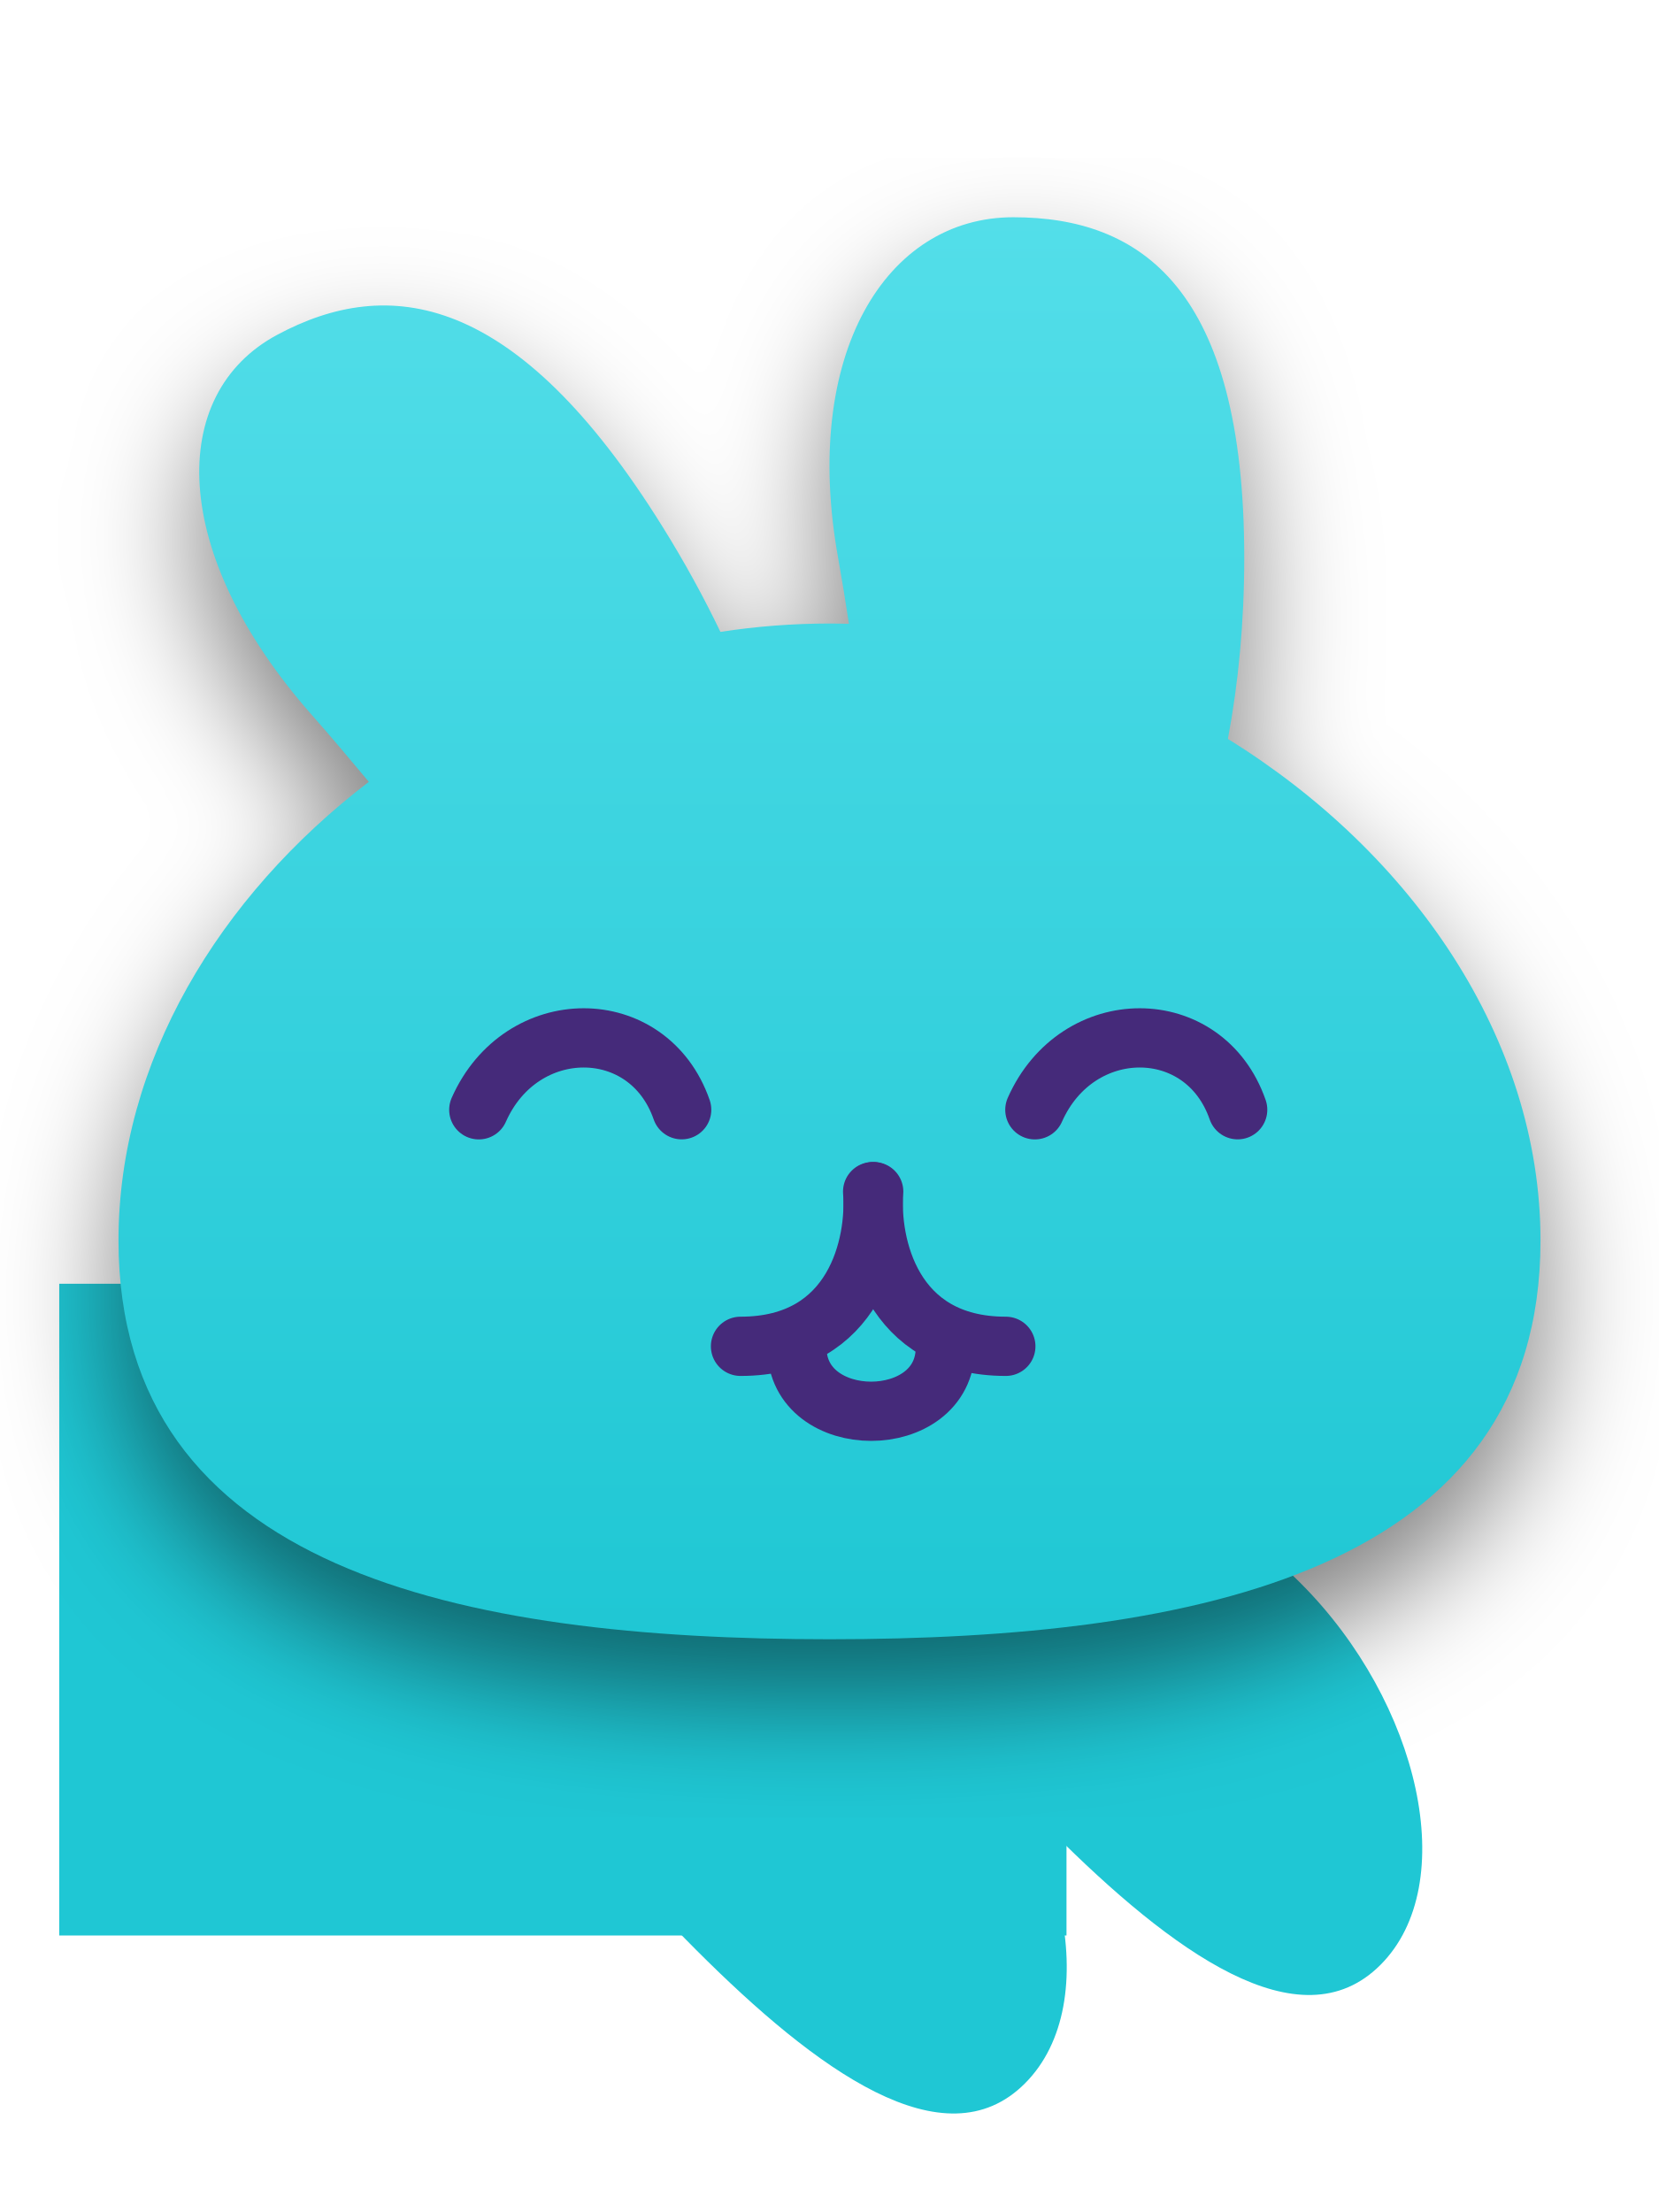
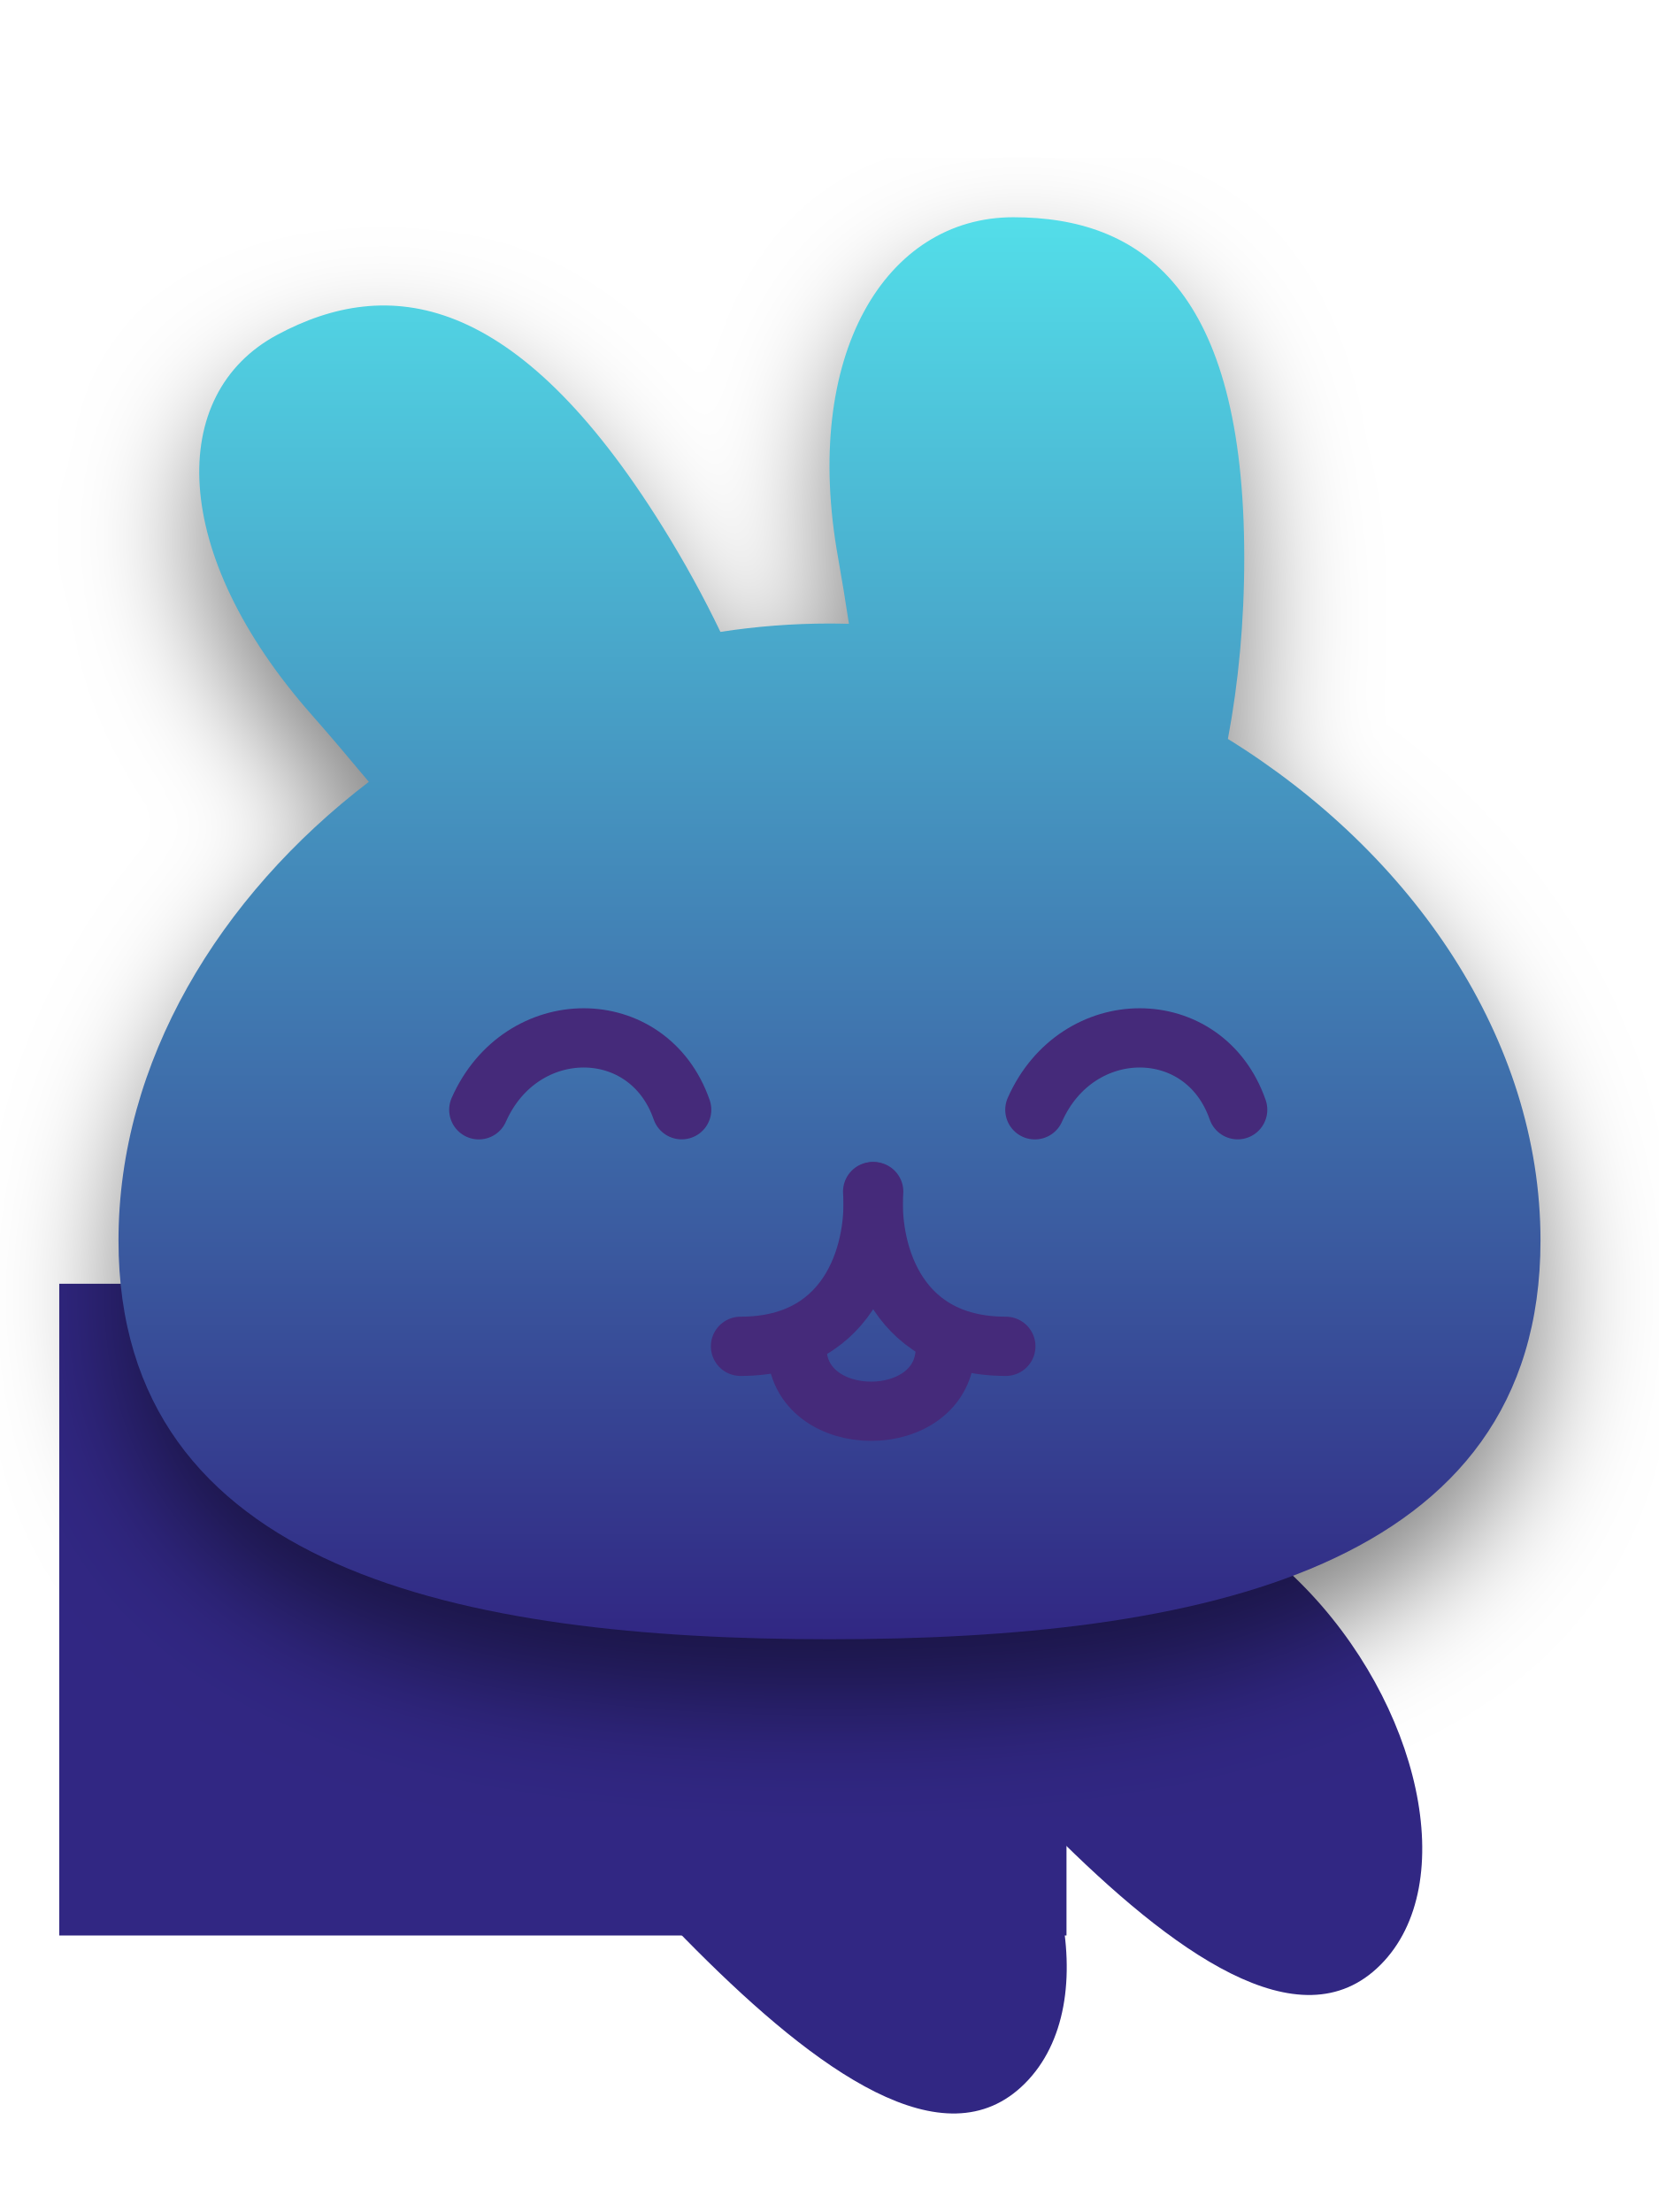
<svg xmlns="http://www.w3.org/2000/svg" width="24" height="32" viewBox="0 0 28 32" fill="none">
-   <rect x="1" y="19" width="17" height="11" fill="#1FC7D4" />
-   <path d="M9.507 24.706C8.146 26.067 9.738 28.231 11.755 30.249C13.773 32.267 15.938 33.858 17.298 32.497C18.659 31.137 17.968 28.071 15.951 26.053C13.933 24.036 10.868 23.345 9.507 24.706Z" fill="#1FC7D4" />
-   <path d="M15.507 22.706C14.146 24.067 15.738 26.231 17.756 28.249C19.773 30.267 21.938 31.858 23.298 30.497C24.659 29.137 23.968 26.071 21.951 24.053C19.933 22.036 16.868 21.345 15.507 22.706Z" fill="#1FC7D4" />
+   <rect x="1" y="19" width="17" height="11" fill="#312783" />
+   <path d="M9.507 24.706C8.146 26.067 9.738 28.231 11.755 30.249C13.773 32.267 15.938 33.858 17.298 32.497C18.659 31.137 17.968 28.071 15.951 26.053C13.933 24.036 10.868 23.345 9.507 24.706Z" fill="#312783" />
+   <path d="M15.507 22.706C14.146 24.067 15.738 26.231 17.756 28.249C19.773 30.267 21.938 31.858 23.298 30.497C24.659 29.137 23.968 26.071 21.951 24.053C19.933 22.036 16.868 21.345 15.507 22.706Z" fill="#312783" />
  <g filter="url(#filter0_d)">
    <path fill-rule="evenodd" clip-rule="evenodd" d="M14.146 6.752C14.21 7.109 14.27 7.481 14.328 7.862C14.219 7.859 14.11 7.857 14 7.857C13.38 7.857 12.765 7.905 12.159 7.998C11.879 7.415 11.555 6.822 11.187 6.231C8.699 2.229 6.538 1.987 4.679 2.984C2.819 3.981 2.856 6.676 5.267 9.405C5.581 9.761 5.901 10.14 6.225 10.529C3.69 12.466 2 15.264 2 18.27C2 23.829 7.785 25 14 25C20.215 25 26 23.829 26 18.27C26 14.866 23.832 11.727 20.724 9.805C20.902 8.86 21 7.83 21 6.752C21 2.196 19.255 1 17.102 1C14.95 1 13.526 3.318 14.146 6.752Z" fill="url(#paint0_linear_bunnyhead_max)" />
  </g>
  <path d="M11.505 16.063C10.944 14.446 8.797 14.446 8.081 16.064" stroke="#452A7A" stroke-linecap="round" />
  <path d="M20.889 16.063C20.328 14.446 18.182 14.446 17.466 16.064" stroke="#452A7A" stroke-linecap="round" />
  <path d="M14.728 17.445C14.796 18.315 14.445 20.056 12.498 20.056" stroke="#452A7A" stroke-linecap="round" />
  <path d="M14.746 17.445C14.678 18.315 15.03 20.056 16.976 20.056" stroke="#452A7A" stroke-linecap="round" />
  <path d="M13.45 20.079C13.45 21.51 15.955 21.51 15.955 20.079" stroke="#452A7A" stroke-linecap="round" />
  <defs>
    <filter id="filter0_d" x="0" y="0" width="28" height="28" filterUnits="userSpaceOnUse" color-interpolation-filters="sRGB">
      <feFlood flood-opacity="0" result="BackgroundImageFix" />
      <feColorMatrix in="SourceAlpha" type="matrix" values="0 0 0 0 0 0 0 0 0 0 0 0 0 0 0 0 0 0 127 0" />
      <feOffset dy="1" />
      <feGaussianBlur stdDeviation="1" />
      <feColorMatrix type="matrix" values="0 0 0 0 0 0 0 0 0 0 0 0 0 0 0 0 0 0 0.5 0" />
      <feBlend mode="normal" in2="BackgroundImageFix" result="effect1_dropShadow" />
      <feBlend mode="normal" in="SourceGraphic" in2="effect1_dropShadow" result="shape" />
    </filter>
    <linearGradient id="paint0_linear_bunnyhead_max" x1="14" y1="1" x2="14" y2="25" gradientUnits="userSpaceOnUse">
      <stop stop-color="#53DEE9" />
-       <stop offset="1" stop-color="#1FC7D4" />
+       <stop offset="1" stop-color="#312783" />
    </linearGradient>
  </defs>
</svg>
